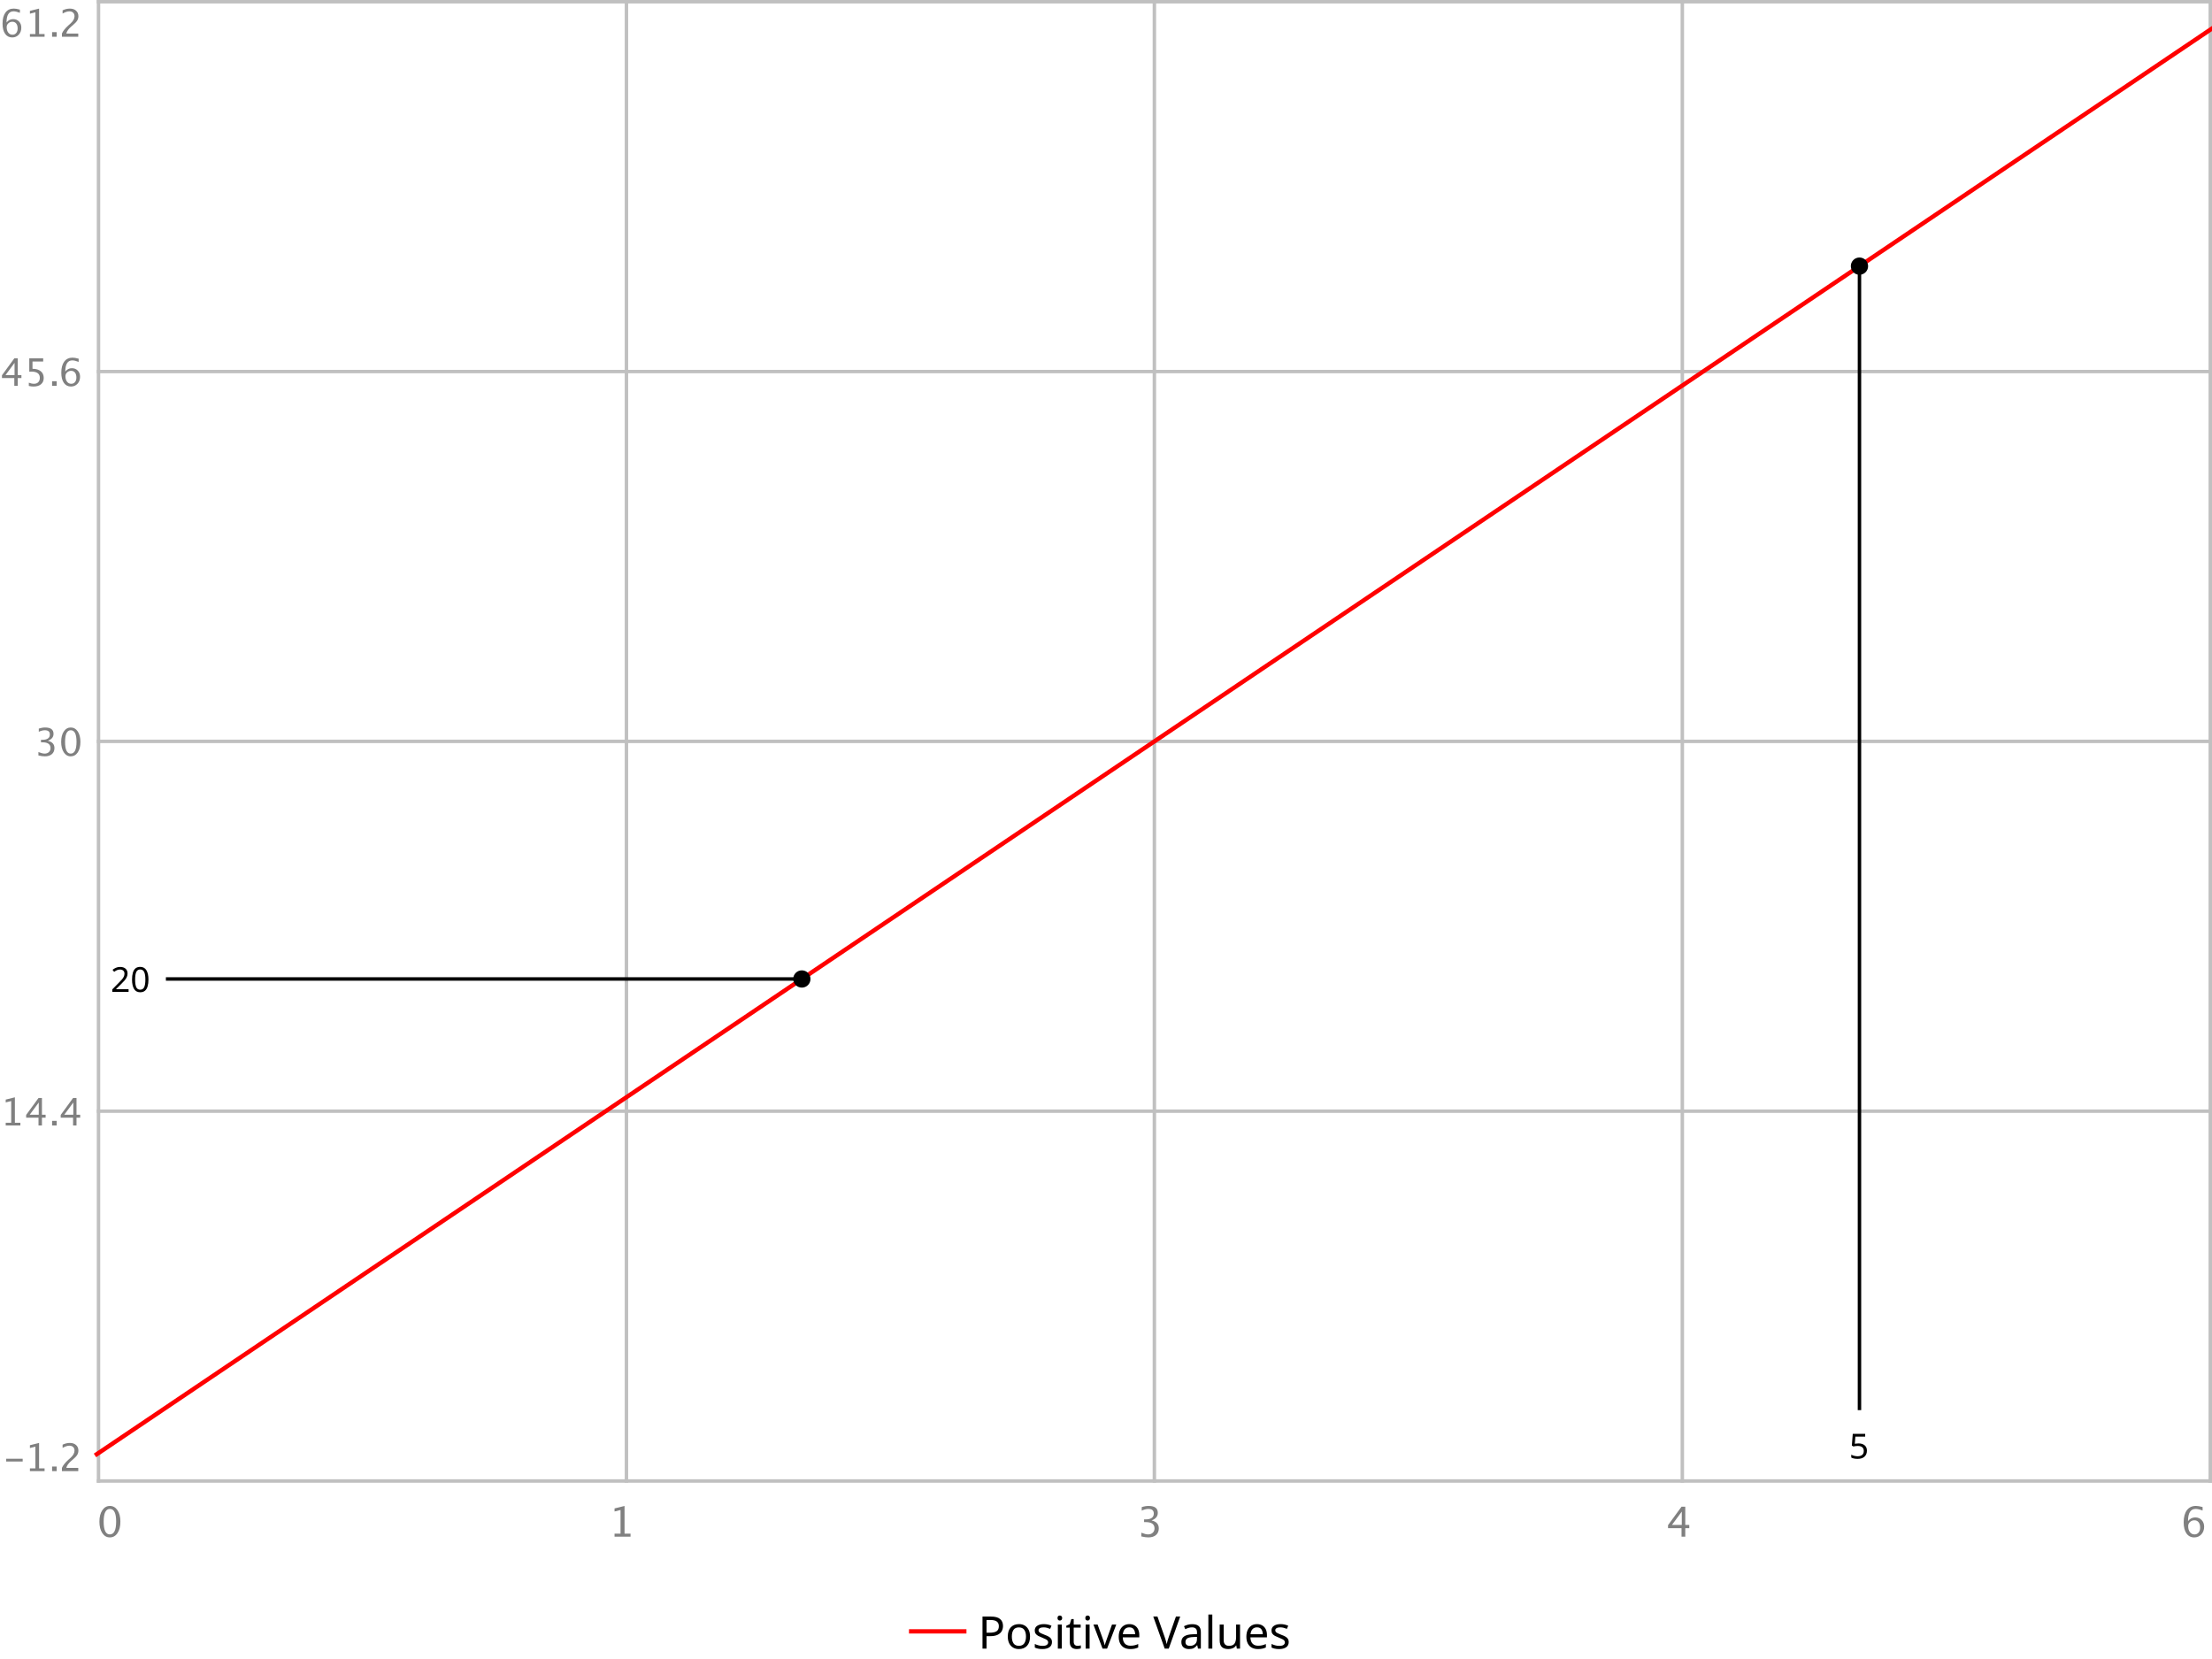
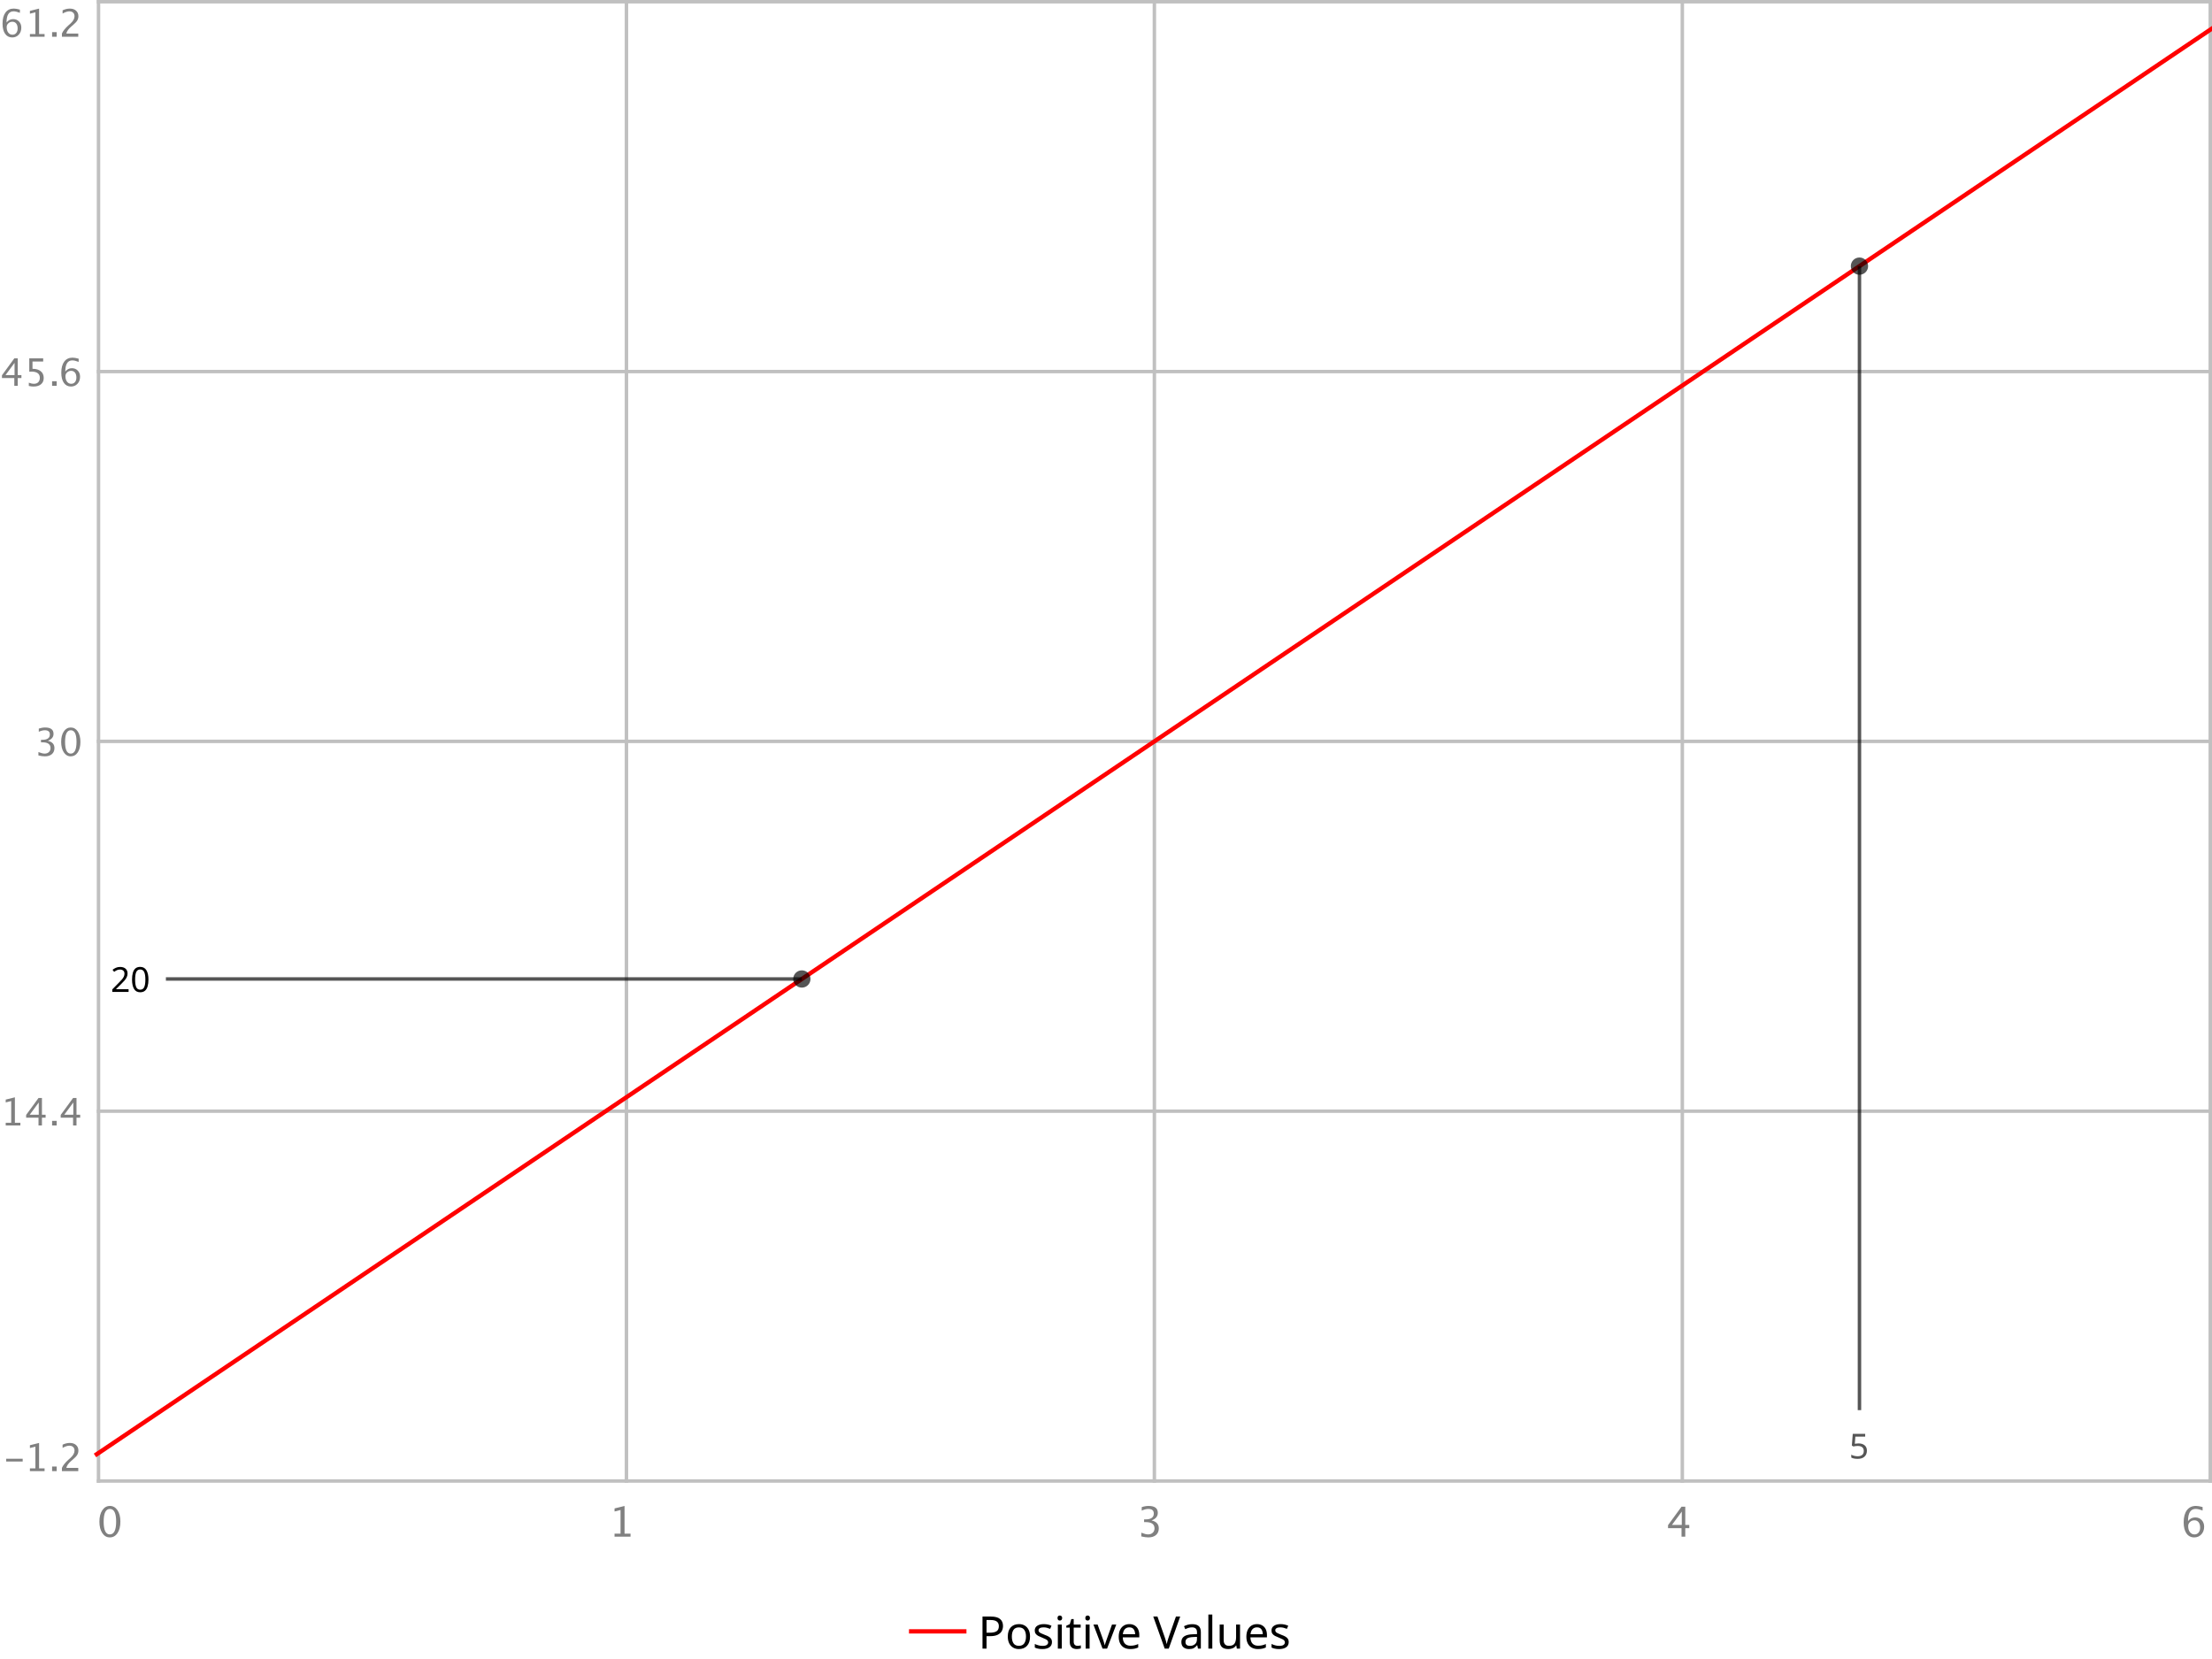
<svg xmlns="http://www.w3.org/2000/svg" color-interpolation="auto" color-rendering="auto" fill="black" fill-opacity="1" font-family="'Dialog'" font-size="12px" font-style="normal" font-weight="normal" height="480" image-rendering="auto" shape-rendering="auto" stroke="black" stroke-dasharray="none" stroke-dashoffset="0" stroke-linecap="square" stroke-linejoin="miter" stroke-miterlimit="10" stroke-opacity="1" stroke-width="1" text-rendering="auto" width="640">
  <defs id="genericDefs" />
  <g>
    <defs id="defs1">
      <clipPath clipPathUnits="userSpaceOnUse" id="clipPath1">
        <path d="M0 0 L152 0 L152 15 L0 15 L0 0 Z" />
      </clipPath>
      <clipPath clipPathUnits="userSpaceOnUse" id="clipPath2">
        <path d="M0 0 L24 0 L24 13 L0 13 L0 0 Z" />
      </clipPath>
      <clipPath clipPathUnits="userSpaceOnUse" id="clipPath3">
        <path d="M29 1 L639 1 L639 428 L29 428 L29 1 Z" />
      </clipPath>
      <clipPath clipPathUnits="userSpaceOnUse" id="clipPath4">
        <path d="M-506 -411 L104 -411 L104 16 L-506 16 L-506 -411 Z" />
      </clipPath>
      <clipPath clipPathUnits="userSpaceOnUse" id="clipPath5">
        <path d="M-3 -276 L607 -276 L607 151 L-3 151 L-3 -276 Z" />
      </clipPath>
      <clipPath clipPathUnits="userSpaceOnUse" id="clipPath6">
        <path d="M0 0 L114 0 L114 16 L0 16 L0 0 Z" />
      </clipPath>
      <clipPath clipPathUnits="userSpaceOnUse" id="clipPath7">
        <path d="M0 0 L0 16 L114 16 L114 0 Z" />
      </clipPath>
    </defs>
    <g color-interpolation="linearRGB" color-rendering="optimizeQuality" fill="silver" image-rendering="optimizeQuality" stroke="silver" stroke-linecap="butt" stroke-linejoin="bevel">
      <line fill="none" x1="28" x2="640" y1="0.5" y2="0.5" />
      <line fill="none" x1="28" x2="640" y1="107.5" y2="107.5" />
      <line fill="none" x1="28" x2="640" y1="214.5" y2="214.5" />
      <line fill="none" x1="28" x2="640" y1="321.5" y2="321.5" />
      <line fill="none" x1="28" x2="640" y1="428.5" y2="428.5" />
      <line fill="none" x1="28.5" x2="28.5" y1="0" y2="429" />
      <line fill="none" x1="181.25" x2="181.25" y1="0" y2="429" />
      <line fill="none" x1="334" x2="334" y1="0" y2="429" />
      <line fill="none" x1="486.75" x2="486.75" y1="0" y2="429" />
      <line fill="none" x1="639.5" x2="639.5" y1="0" y2="429" />
    </g>
    <g color-interpolation="linearRGB" color-rendering="optimizeQuality" fill="gray" font-family="'Lucida Grande'" image-rendering="optimizeQuality" stroke="gray" stroke-linecap="butt" stroke-linejoin="bevel" transform="translate(28,433)">
      <path clip-path="url(#clipPath1)" d="M3.762 11.818 Q2.42 11.818 1.591 10.556 Q0.762 9.293 0.762 7.26 Q0.762 5.209 1.597 3.961 Q2.432 2.713 3.797 2.713 Q5.162 2.713 5.997 3.961 Q6.832 5.209 6.832 7.242 Q6.832 9.328 5.997 10.573 Q5.162 11.818 3.762 11.818 ZM3.773 10.951 Q5.607 10.951 5.607 7.225 Q5.607 3.58 3.797 3.58 Q1.992 3.58 1.992 7.26 Q1.992 10.951 3.773 10.951 Z" stroke="none" />
    </g>
    <g color-interpolation="linearRGB" color-rendering="optimizeQuality" fill="gray" font-family="'Lucida Grande'" image-rendering="optimizeQuality" stroke="gray" stroke-linecap="butt" stroke-linejoin="bevel" transform="translate(176,433)">
      <path clip-path="url(#clipPath1)" d="M1.805 11.602 L1.805 10.734 L3.539 10.734 L3.539 3.891 L1.805 4.324 L1.805 3.434 L4.699 2.713 L4.699 10.734 L6.434 10.734 L6.434 11.602 Z" stroke="none" />
    </g>
    <g color-interpolation="linearRGB" color-rendering="optimizeQuality" fill="gray" font-family="'Lucida Grande'" image-rendering="optimizeQuality" stroke="gray" stroke-linecap="butt" stroke-linejoin="bevel" transform="translate(329,433)">
      <path clip-path="url(#clipPath1)" d="M1.219 11.537 L1.219 10.459 Q2.461 10.951 3.176 10.951 Q4.002 10.951 4.521 10.468 Q5.039 9.984 5.039 9.217 Q5.039 7.389 2.478 7.389 L2.022 7.389 L2.022 6.609 L2.426 6.604 Q4.828 6.604 4.828 4.91 Q4.828 3.58 3.246 3.58 Q2.379 3.58 1.336 4.066 L1.336 3.059 Q2.361 2.713 3.328 2.713 Q5.988 2.713 5.988 4.723 Q5.988 6.252 4.178 6.902 Q6.275 7.389 6.275 9.199 Q6.275 10.424 5.467 11.121 Q4.658 11.818 3.246 11.818 Q2.443 11.818 1.219 11.537 Z" stroke="none" />
    </g>
    <g color-interpolation="linearRGB" color-rendering="optimizeQuality" fill="gray" font-family="'Lucida Grande'" image-rendering="optimizeQuality" stroke="gray" stroke-linecap="butt" stroke-linejoin="bevel" transform="translate(482,433)">
      <path clip-path="url(#clipPath1)" d="M4.518 11.602 L4.518 9.146 L0.615 9.146 L0.615 8.273 L4.518 2.93 L5.602 2.93 L5.602 8.203 L6.762 8.203 L6.762 9.146 L5.602 9.146 L5.602 11.602 ZM1.746 8.203 L4.594 8.203 L4.594 4.348 Z" stroke="none" />
    </g>
    <g color-interpolation="linearRGB" color-rendering="optimizeQuality" fill="gray" font-family="'Lucida Grande'" image-rendering="optimizeQuality" stroke="gray" stroke-linecap="butt" stroke-linejoin="bevel" transform="translate(631,433)">
      <path clip-path="url(#clipPath1)" d="M2.062 7.107 Q2.889 6.035 4.143 6.035 Q5.279 6.035 6.003 6.788 Q6.727 7.541 6.727 8.719 Q6.727 10.072 5.915 10.945 Q5.104 11.818 3.856 11.818 Q2.42 11.818 1.611 10.664 Q0.803 9.51 0.803 7.459 Q0.803 5.203 1.731 3.955 Q2.66 2.707 4.348 2.707 Q5.121 2.707 6.281 3.035 L6.281 4.043 Q5.057 3.574 4.277 3.574 Q2.062 3.574 2.062 7.107 ZM5.566 8.977 Q5.566 7.992 5.124 7.43 Q4.682 6.867 3.897 6.867 Q3.164 6.867 2.637 7.359 Q2.109 7.852 2.109 8.543 Q2.109 9.633 2.61 10.292 Q3.111 10.951 3.938 10.951 Q4.682 10.951 5.124 10.415 Q5.566 9.879 5.566 8.977 Z" stroke="none" />
    </g>
    <g color-interpolation="linearRGB" color-rendering="optimizeQuality" fill="gray" font-family="'Lucida Grande'" font-size="11px" image-rendering="optimizeQuality" stroke="gray" stroke-linecap="butt" stroke-linejoin="bevel" transform="translate(0,415)">
      <path clip-path="url(#clipPath2)" d="M1.795 7.853 L1.795 7.058 L6.564 7.058 L6.564 7.853 ZM8.654 10.635 L8.654 9.84 L10.244 9.84 L10.244 3.566 L8.654 3.964 L8.654 3.147 L11.308 2.487 L11.308 9.84 L12.898 9.84 L12.898 10.635 ZM15.074 10.635 L15.074 9.308 L16.401 9.308 L16.401 10.635 ZM17.913 10.635 L17.913 9.706 Q18.375 8.626 19.782 7.353 L20.389 6.811 Q21.56 5.752 21.56 4.71 Q21.56 4.044 21.16 3.663 Q20.76 3.282 20.061 3.282 Q19.234 3.282 18.112 3.921 L18.112 2.986 Q19.17 2.487 20.212 2.487 Q21.329 2.487 22.006 3.088 Q22.683 3.69 22.683 4.684 Q22.683 5.398 22.342 5.951 Q22 6.504 21.071 7.294 L20.663 7.643 Q19.39 8.723 19.191 9.706 L22.645 9.706 L22.645 10.635 Z" stroke="none" />
    </g>
    <g color-interpolation="linearRGB" color-rendering="optimizeQuality" fill="gray" font-family="'Lucida Grande'" font-size="11px" image-rendering="optimizeQuality" stroke="gray" stroke-linecap="butt" stroke-linejoin="bevel" transform="translate(0,315)">
      <path clip-path="url(#clipPath2)" d="M1.654 10.635 L1.654 9.84 L3.244 9.84 L3.244 3.566 L1.654 3.964 L1.654 3.147 L4.308 2.487 L4.308 9.84 L5.897 9.84 L5.897 10.635 ZM11.141 10.635 L11.141 8.384 L7.564 8.384 L7.564 7.584 L11.141 2.686 L12.135 2.686 L12.135 7.519 L13.198 7.519 L13.198 8.384 L12.135 8.384 L12.135 10.635 ZM8.601 7.519 L11.211 7.519 L11.211 3.985 ZM15.074 10.635 L15.074 9.308 L16.401 9.308 L16.401 10.635 ZM21.141 10.635 L21.141 8.384 L17.564 8.384 L17.564 7.584 L21.141 2.686 L22.135 2.686 L22.135 7.519 L23.198 7.519 L23.198 8.384 L22.135 8.384 L22.135 10.635 ZM18.601 7.519 L21.211 7.519 L21.211 3.985 Z" stroke="none" />
    </g>
    <g color-interpolation="linearRGB" color-rendering="optimizeQuality" fill="gray" font-family="'Lucida Grande'" font-size="11px" image-rendering="optimizeQuality" stroke="gray" stroke-linecap="butt" stroke-linejoin="bevel" transform="translate(0,208)">
      <path clip-path="url(#clipPath2)" d="M11.117 10.576 L11.117 9.587 Q12.256 10.039 12.911 10.039 Q13.668 10.039 14.144 9.595 Q14.619 9.152 14.619 8.449 Q14.619 6.773 12.272 6.773 L11.853 6.773 L11.853 6.059 L12.224 6.053 Q14.426 6.053 14.426 4.501 Q14.426 3.282 12.976 3.282 Q12.181 3.282 11.225 3.728 L11.225 2.804 Q12.165 2.487 13.051 2.487 Q15.489 2.487 15.489 4.329 Q15.489 5.731 13.83 6.327 Q15.752 6.773 15.752 8.433 Q15.752 9.555 15.011 10.194 Q14.27 10.834 12.976 10.834 Q12.24 10.834 11.117 10.576 ZM20.448 10.834 Q19.218 10.834 18.458 9.676 Q17.698 8.519 17.698 6.655 Q17.698 4.775 18.464 3.631 Q19.229 2.487 20.48 2.487 Q21.732 2.487 22.497 3.631 Q23.263 4.775 23.263 6.639 Q23.263 8.551 22.497 9.692 Q21.732 10.834 20.448 10.834 ZM20.459 10.039 Q22.14 10.039 22.14 6.623 Q22.14 3.282 20.48 3.282 Q18.826 3.282 18.826 6.655 Q18.826 10.039 20.459 10.039 Z" stroke="none" />
    </g>
    <g color-interpolation="linearRGB" color-rendering="optimizeQuality" fill="gray" font-family="'Lucida Grande'" font-size="11px" image-rendering="optimizeQuality" stroke="gray" stroke-linecap="butt" stroke-linejoin="bevel" transform="translate(0,101)">
      <path clip-path="url(#clipPath2)" d="M4.141 10.635 L4.141 8.384 L0.564 8.384 L0.564 7.584 L4.141 2.686 L5.135 2.686 L5.135 7.519 L6.198 7.519 L6.198 8.384 L5.135 8.384 L5.135 10.635 ZM1.601 7.519 L4.211 7.519 L4.211 3.985 ZM8.337 10.667 L8.337 9.722 Q9.127 10.039 9.841 10.039 Q10.626 10.039 11.074 9.577 Q11.523 9.115 11.523 8.304 Q11.523 6.515 9.057 6.515 Q8.778 6.515 8.472 6.553 L8.472 2.686 L12.495 2.686 L12.495 3.609 L9.401 3.609 L9.401 5.704 Q10.932 5.704 11.791 6.408 Q12.65 7.111 12.65 8.357 Q12.65 9.518 11.869 10.175 Q11.087 10.834 9.702 10.834 Q9.1 10.834 8.337 10.667 ZM15.074 10.635 L15.074 9.308 L16.401 9.308 L16.401 10.635 ZM18.891 6.515 Q19.648 5.532 20.797 5.532 Q21.839 5.532 22.503 6.222 Q23.166 6.913 23.166 7.992 Q23.166 9.233 22.422 10.033 Q21.678 10.834 20.534 10.834 Q19.218 10.834 18.477 9.775 Q17.736 8.717 17.736 6.837 Q17.736 4.769 18.587 3.626 Q19.439 2.481 20.985 2.481 Q21.694 2.481 22.758 2.782 L22.758 3.706 Q21.635 3.276 20.921 3.276 Q18.891 3.276 18.891 6.515 ZM22.102 8.229 Q22.102 7.326 21.697 6.811 Q21.291 6.295 20.572 6.295 Q19.9 6.295 19.417 6.746 Q18.934 7.197 18.934 7.831 Q18.934 8.83 19.393 9.434 Q19.852 10.039 20.609 10.039 Q21.291 10.039 21.697 9.547 Q22.102 9.056 22.102 8.229 Z" stroke="none" />
    </g>
    <g color-interpolation="linearRGB" color-rendering="optimizeQuality" fill="gray" font-family="'Lucida Grande'" font-size="11px" image-rendering="optimizeQuality" stroke="gray" stroke-linecap="butt" stroke-linejoin="bevel">
      <path clip-path="url(#clipPath2)" d="M1.891 6.515 Q2.648 5.532 3.797 5.532 Q4.839 5.532 5.503 6.222 Q6.166 6.913 6.166 7.992 Q6.166 9.233 5.422 10.033 Q4.678 10.834 3.534 10.834 Q2.218 10.834 1.477 9.775 Q0.736 8.717 0.736 6.837 Q0.736 4.769 1.587 3.626 Q2.438 2.481 3.985 2.481 Q4.694 2.481 5.758 2.782 L5.758 3.706 Q4.635 3.276 3.921 3.276 Q1.891 3.276 1.891 6.515 ZM5.103 8.229 Q5.103 7.326 4.697 6.811 Q4.292 6.295 3.572 6.295 Q2.9 6.295 2.417 6.746 Q1.934 7.197 1.934 7.831 Q1.934 8.83 2.393 9.434 Q2.852 10.039 3.609 10.039 Q4.292 10.039 4.697 9.547 Q5.103 9.056 5.103 8.229 ZM8.654 10.635 L8.654 9.84 L10.244 9.84 L10.244 3.566 L8.654 3.964 L8.654 3.147 L11.308 2.487 L11.308 9.84 L12.898 9.84 L12.898 10.635 ZM15.074 10.635 L15.074 9.308 L16.401 9.308 L16.401 10.635 ZM17.913 10.635 L17.913 9.706 Q18.375 8.626 19.782 7.353 L20.389 6.811 Q21.56 5.752 21.56 4.71 Q21.56 4.044 21.16 3.663 Q20.76 3.282 20.061 3.282 Q19.234 3.282 18.112 3.921 L18.112 2.986 Q19.17 2.487 20.212 2.487 Q21.329 2.487 22.006 3.088 Q22.683 3.69 22.683 4.684 Q22.683 5.398 22.342 5.951 Q22 6.504 21.071 7.294 L20.663 7.643 Q19.39 8.723 19.191 9.706 L22.645 9.706 L22.645 10.635 Z" stroke="none" />
    </g>
    <g color-interpolation="linearRGB" color-rendering="optimizeQuality" fill="red" image-rendering="optimizeQuality" stroke="red" stroke-width="1.25">
      <path d="M28 420.75 L130 352 L232 283.25 L334 214.5 L436 145.75 L538 77 L640 8.25" fill="none" />
    </g>
-     <g color-interpolation="linearRGB" color-rendering="optimizeQuality" font-family="'Lucida Grande'" font-size="10px" image-rendering="optimizeQuality" stroke-linecap="butt" stroke-linejoin="bevel" text-rendering="optimizeLegibility" transform="translate(535,412)">
+     <g color-interpolation="linearRGB" color-rendering="optimizeQuality" fill="rgb(0,0,0)" fill-opacity="0.667" font-family="'Lucida Grande'" font-size="10px" image-rendering="optimizeQuality" stroke="rgb(0,0,0)" stroke-linecap="butt" stroke-linejoin="bevel" stroke-opacity="0.667" text-rendering="optimizeLegibility" transform="translate(535,412)">
      <text clip-path="url(#clipPath4)" stroke="none" x="0" xml:space="preserve" y="10">5</text>
    </g>
-     <g color-interpolation="linearRGB" color-rendering="optimizeQuality" image-rendering="optimizeQuality" stroke-linecap="butt" stroke-linejoin="bevel">
+     <g color-interpolation="linearRGB" color-rendering="optimizeQuality" fill="rgb(0,0,0)" fill-opacity="0.667" image-rendering="optimizeQuality" stroke="rgb(0,0,0)" stroke-linecap="butt" stroke-linejoin="bevel" stroke-opacity="0.667">
      <line clip-path="url(#clipPath3)" fill="none" x1="538" x2="538" y1="408" y2="77" />
      <circle clip-path="url(#clipPath3)" cx="538" cy="77" r="2.5" stroke="none" />
      <circle clip-path="url(#clipPath3)" cx="232" cy="283.25" r="2.5" stroke="none" />
    </g>
    <g color-interpolation="linearRGB" color-rendering="optimizeQuality" font-family="'Lucida Grande'" font-size="10px" image-rendering="optimizeQuality" stroke-linecap="butt" stroke-linejoin="bevel" text-rendering="optimizeLegibility" transform="translate(32,277)">
      <text clip-path="url(#clipPath5)" stroke="none" x="0" xml:space="preserve" y="10">20</text>
    </g>
-     <g color-interpolation="linearRGB" color-rendering="optimizeQuality" image-rendering="optimizeQuality" stroke-linecap="butt" stroke-linejoin="bevel">
+     <g color-interpolation="linearRGB" color-rendering="optimizeQuality" fill="rgb(0,0,0)" fill-opacity="0.667" image-rendering="optimizeQuality" stroke="rgb(0,0,0)" stroke-linecap="butt" stroke-linejoin="bevel" stroke-opacity="0.667">
      <line clip-path="url(#clipPath3)" fill="none" x1="48" x2="232" y1="283.25" y2="283.25" />
    </g>
    <g color-interpolation="linearRGB" color-rendering="optimizeQuality" fill="red" font-family="'Lucida Grande'" font-size="13px" image-rendering="optimizeQuality" stroke="red" stroke-width="1.25" transform="translate(263,464)">
      <line clip-path="url(#clipPath7)" fill="none" x1="0" x2="16" y1="8" y2="8" />
      <text clip-path="url(#clipPath7)" fill="black" stroke="none" text-rendering="optimizeLegibility" x="20" xml:space="preserve" y="13">Positive Values</text>
    </g>
  </g>
</svg>
